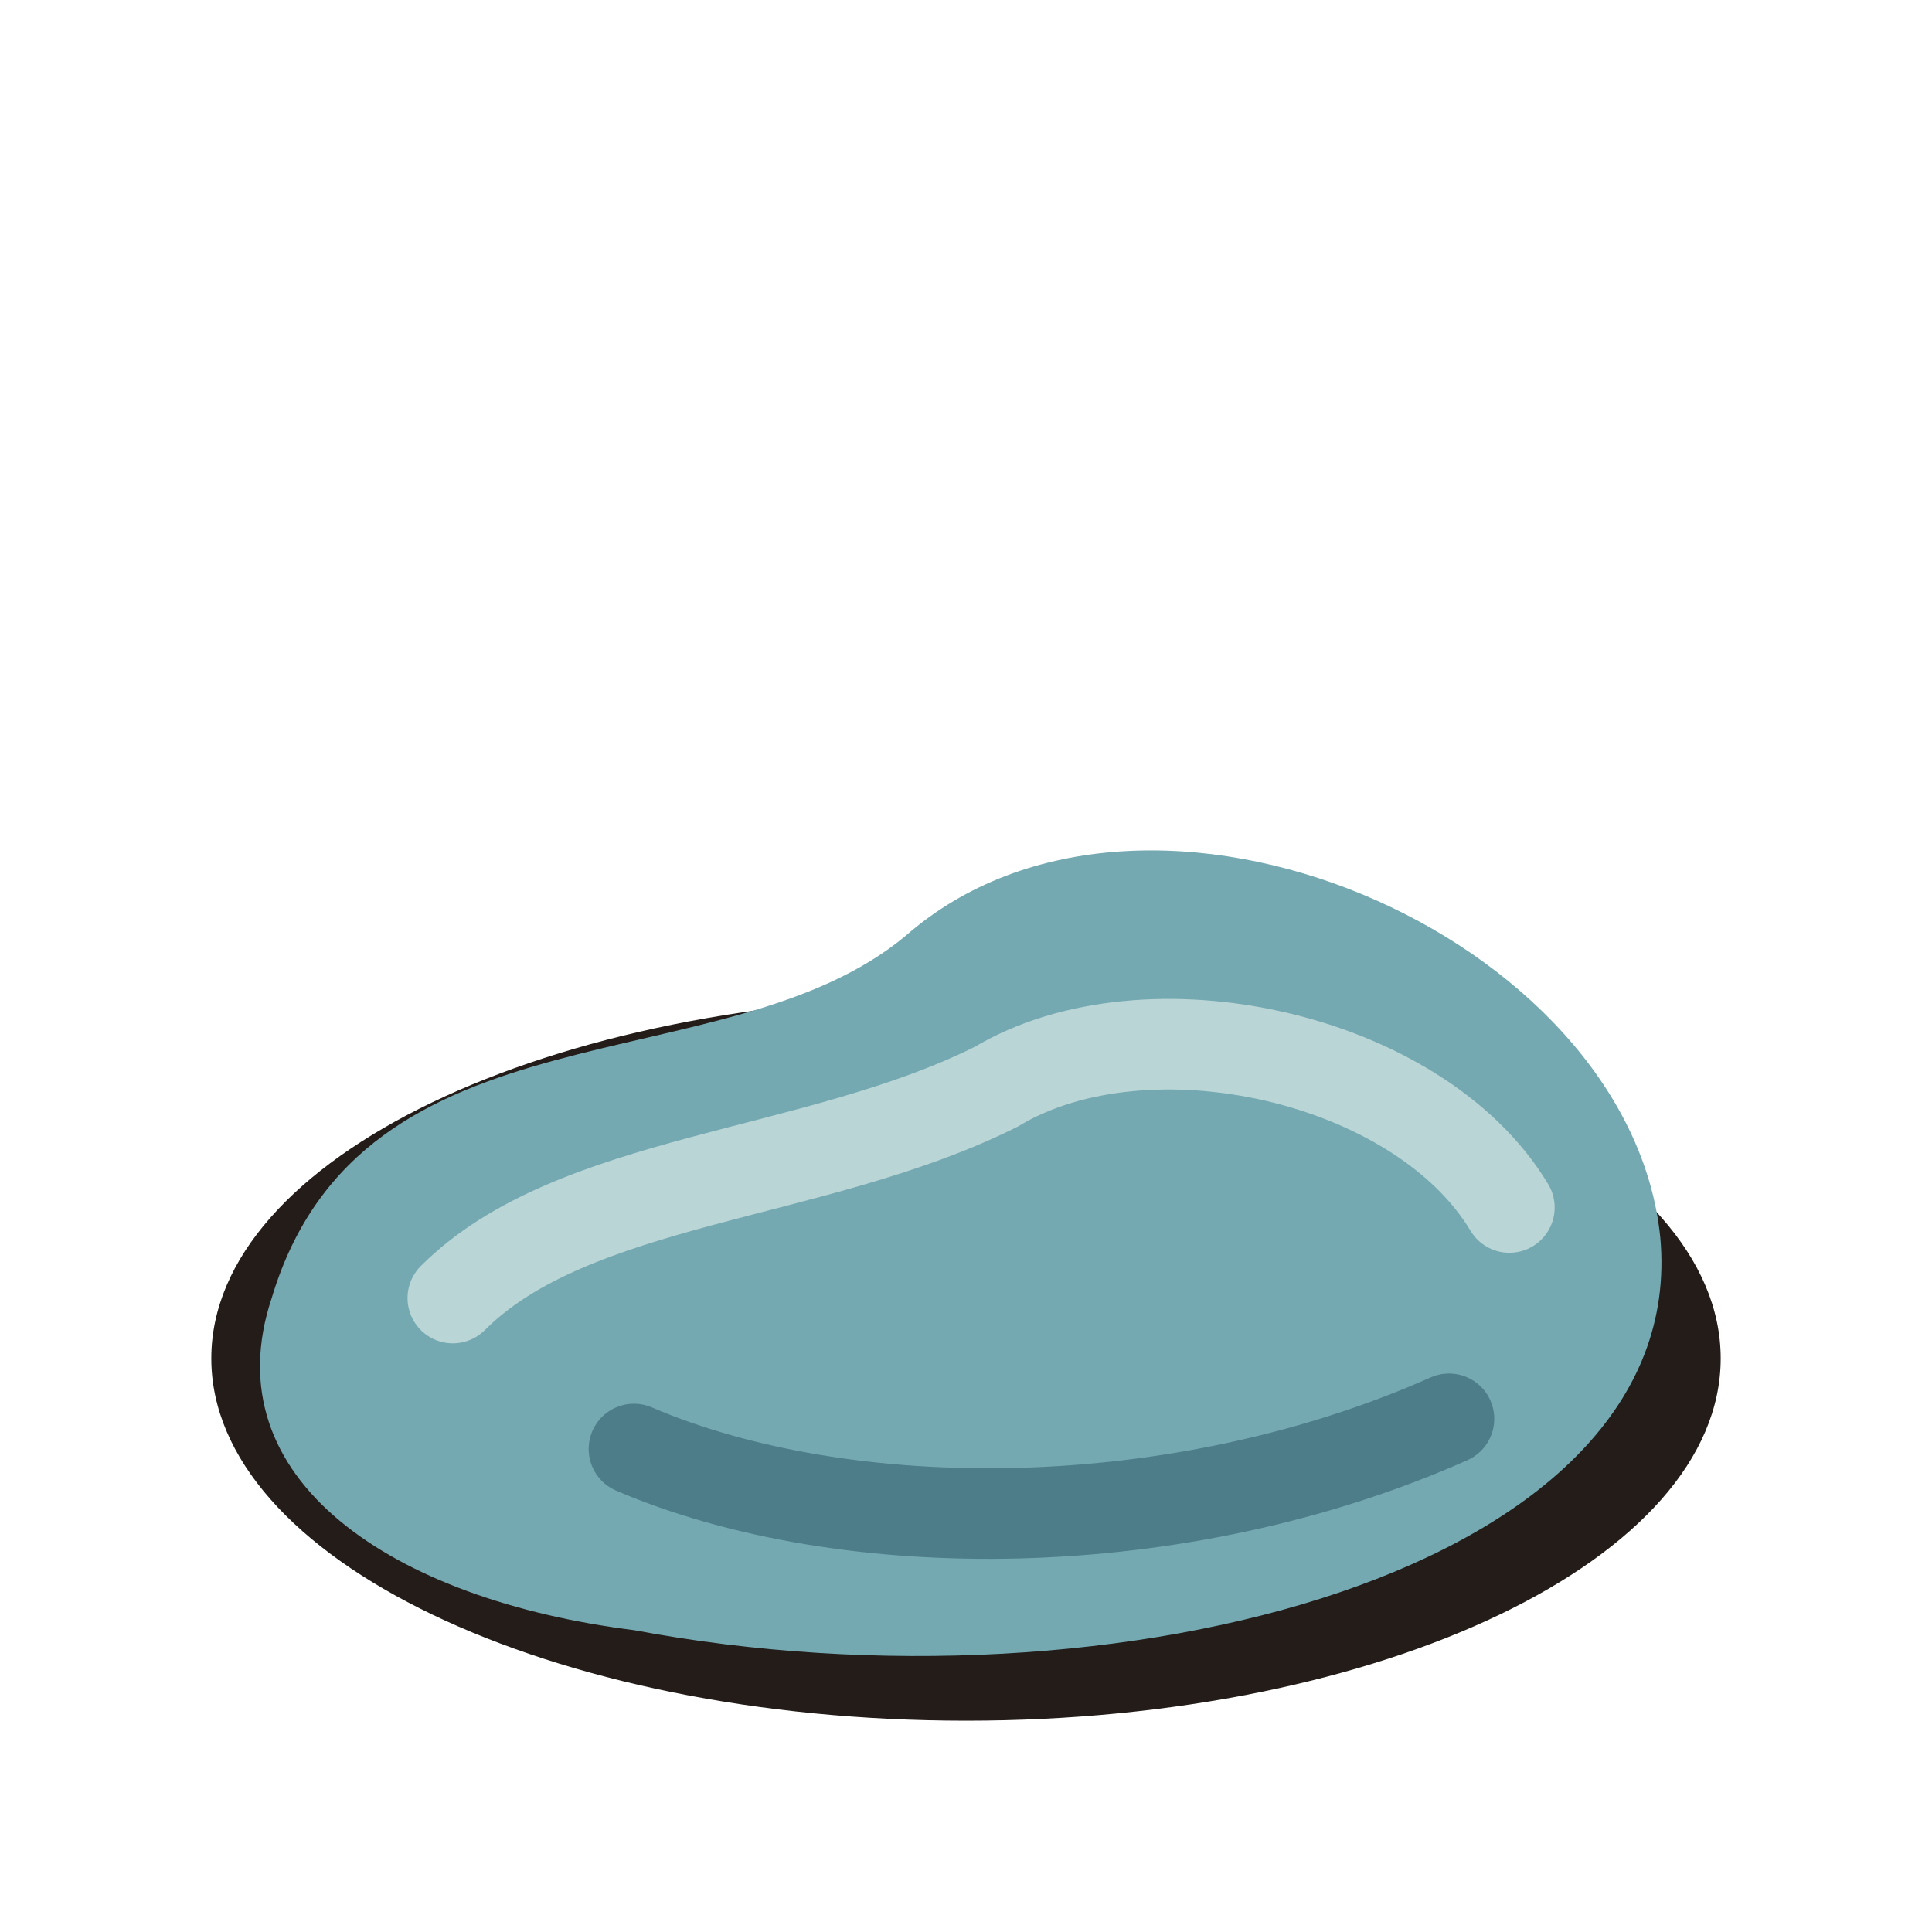
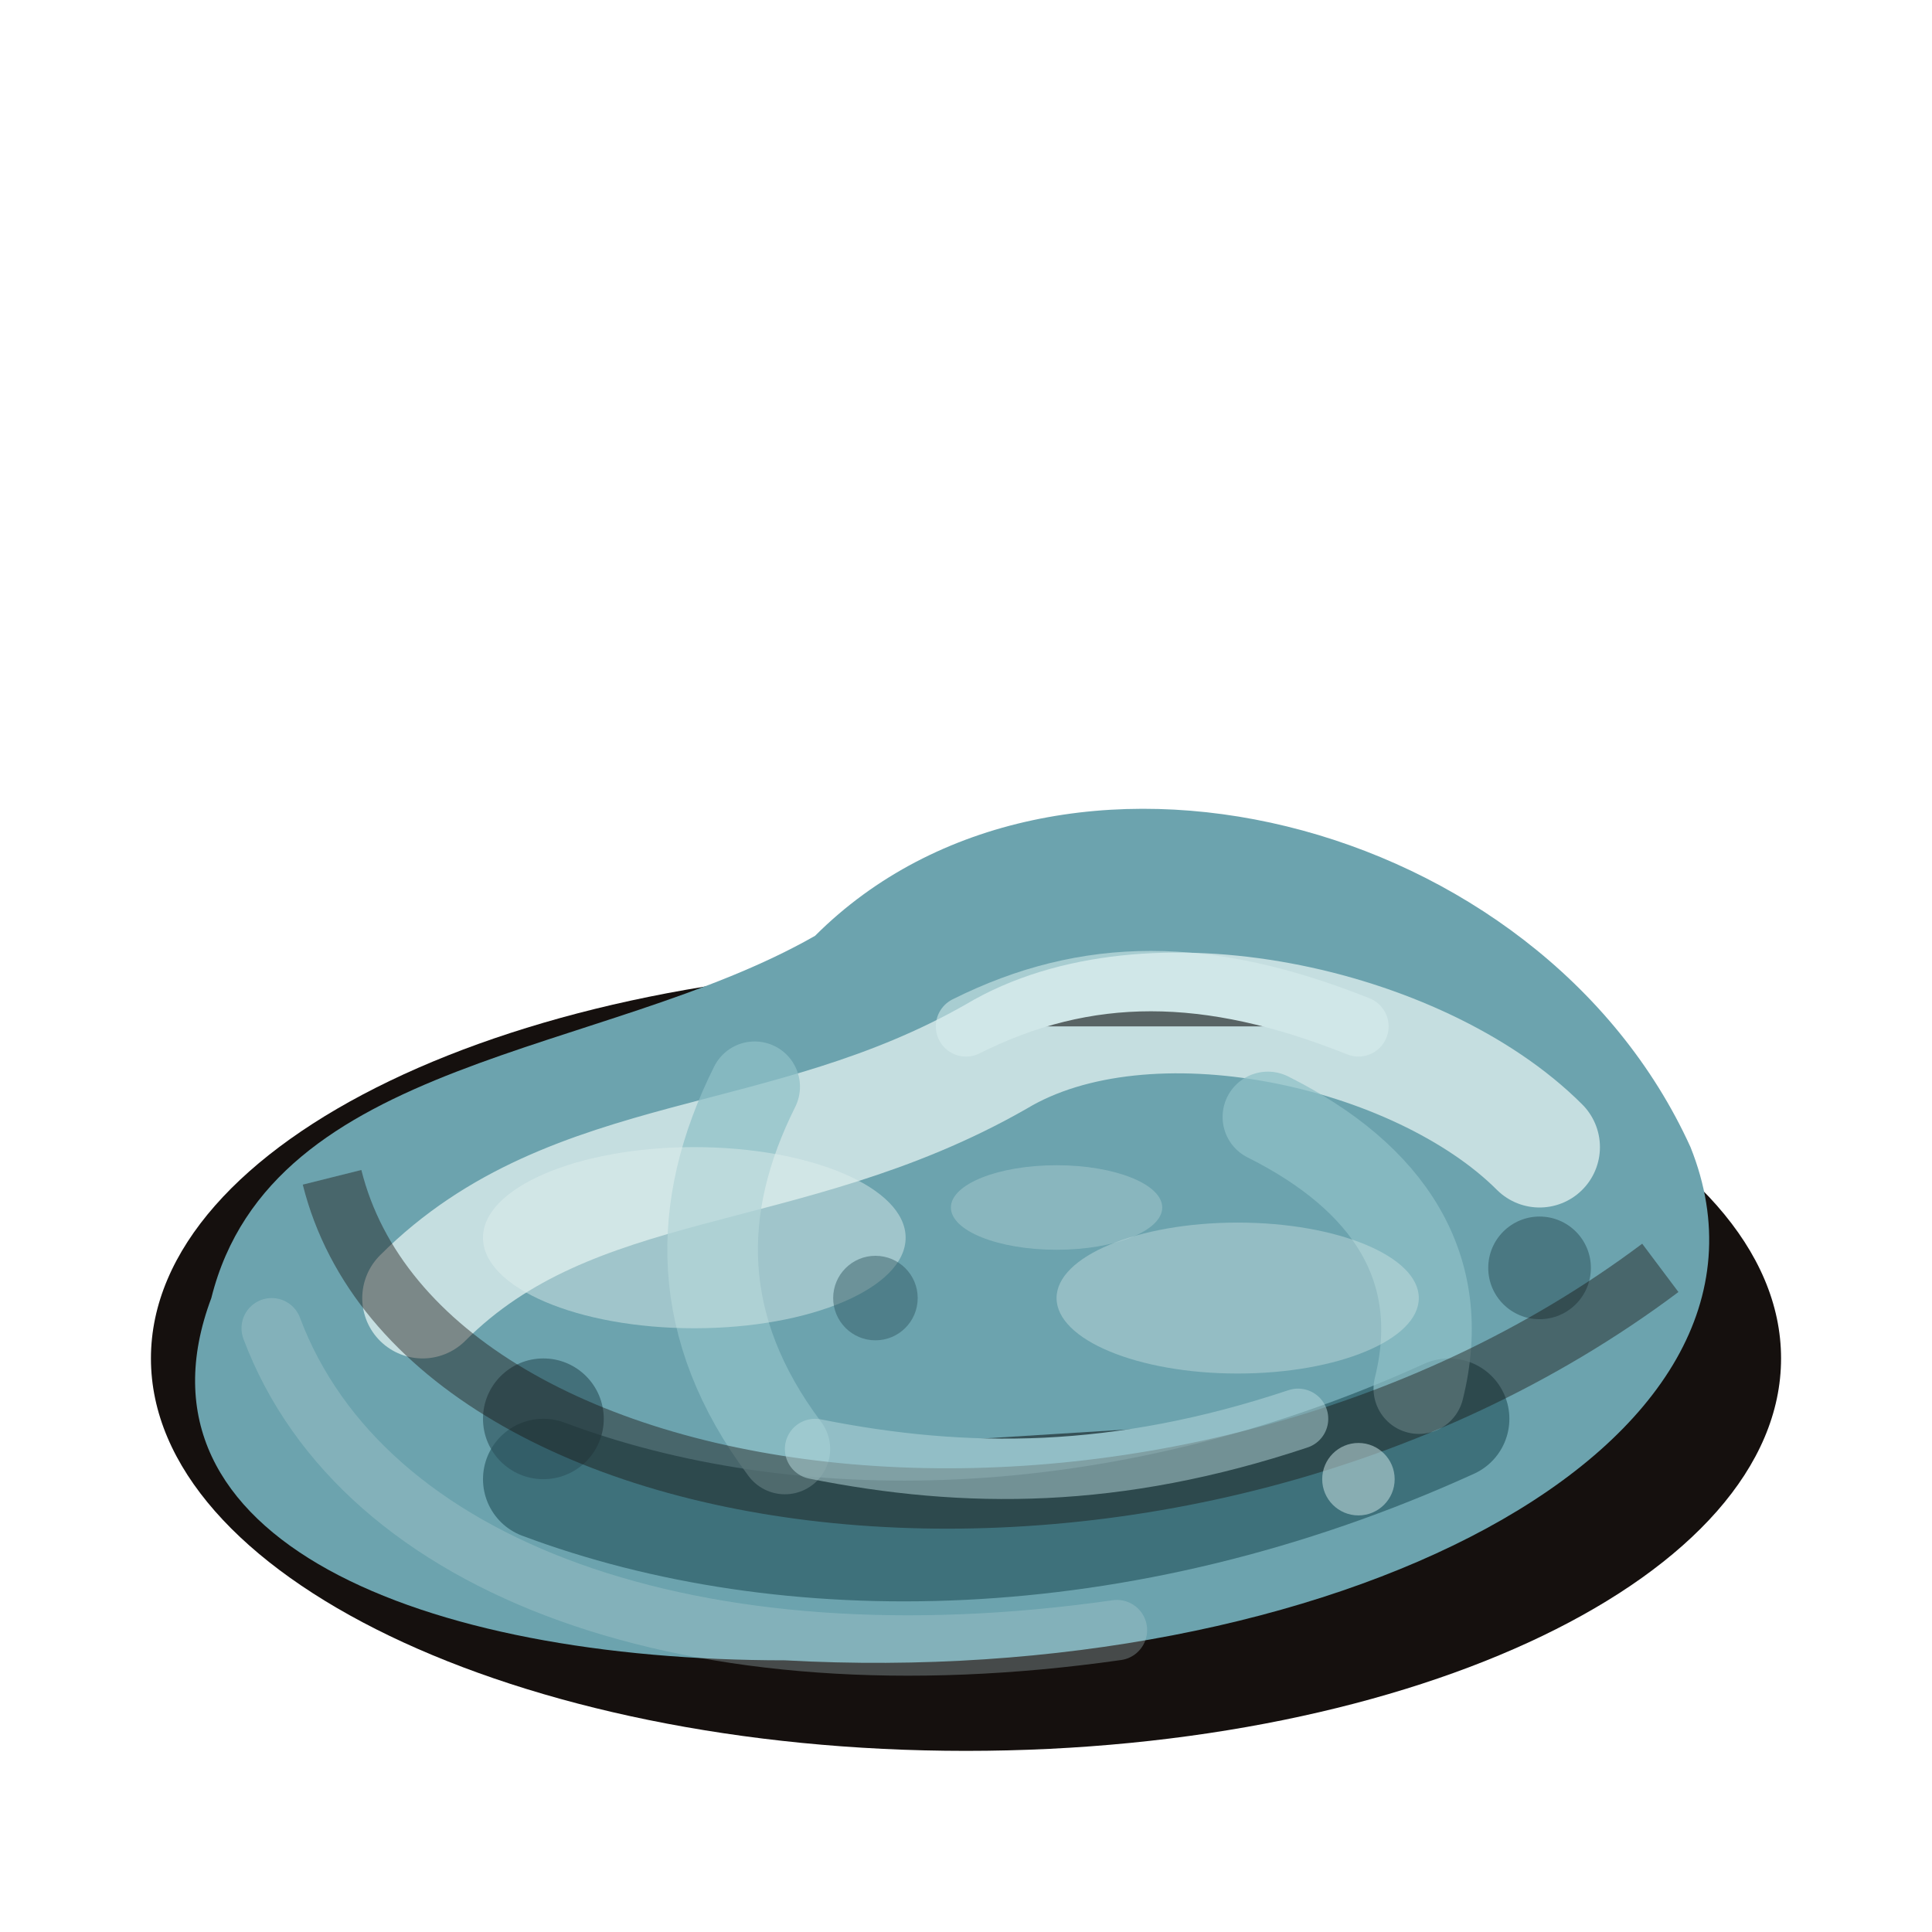
<svg xmlns="http://www.w3.org/2000/svg" viewBox="0 0 64 64">
-   <ellipse cx="32" cy="45" rx="25" ry="12" fill="#231c19" />
-   <path d="M9 43c3-10 15-7 21-12 8-7 24 0 25 10 1 11-18 16-34 13-8-1-14-5-12-11z" fill="#75a9b2" />
-   <path d="M15 43c4-4 12-4 18-7 5-3 14-1 17 4" fill="none" stroke="#b9d5d6" stroke-width="3" stroke-linecap="round" />
-   <path d="M21 48c7 3 18 3 27-1" fill="none" stroke="#4d7d89" stroke-width="3" stroke-linecap="round" />
+   <ellipse cx="32" cy="45" rx="27" ry="13" fill="#15100e" />
+   <path d="M7 43c2-8 13-8 20-12 8-8 24-4 29 7 4 10-12 18-30 17-12 0-22-4-19-12z" fill="#6ca3ae" />
+   <path d="M14 43c5-5 12-4 19-8 5-3 14-1 18 3" fill="none" stroke="#c5dee0" stroke-width="4" stroke-linecap="round" />
+   <path d="M18 49c8 3 19 3 30-2" fill="none" stroke="#3e717b" stroke-width="4" stroke-linecap="round" />
+   <path d="M25 36c-2 4-2 8 1 12M42 37c4 2 6 5 5 9" fill="none" stroke="#8fc0c7" stroke-width="3" stroke-linecap="round" opacity=".72" />
+   <ellipse cx="23" cy="41" rx="7" ry="3" fill="#e1f0ee" opacity=".45" />
+   <ellipse cx="41" cy="43" rx="6" ry="2.5" fill="#e1f0ee" opacity=".34" />
+   <circle cx="18" cy="47" r="2" fill="#2d545e" opacity=".65" />
+   <circle cx="51" cy="42" r="1.7" fill="#2d545e" opacity=".55" />
+   <path d="M11 39c3 12 28 15 44 3" fill="none" stroke="#15100e" stroke-width="2" opacity=".42" />
+   <path d="M9 44c3 8 14 12 28 10" fill="none" stroke="#b9d4d6" stroke-width="2" stroke-linecap="round" opacity=".3" />
+   <path d="M27 48c5 1 10 1 16-1" stroke="#b8dadd" stroke-width="2" stroke-linecap="round" opacity=".5" />
+   <path d="M32 34c4-2 8-2 13 0" stroke="#d9eeee" stroke-width="2" stroke-linecap="round" opacity=".55" />
+   <circle cx="29" cy="43" r="1.4" fill="#2d545e" opacity=".45" />
+   <circle cx="45" cy="49" r="1.2" fill="#c5dee0" opacity=".55" />
+   <ellipse cx="35" cy="40" rx="3.5" ry="1.4" fill="#e1f0ee" opacity=".25" />
</svg>
